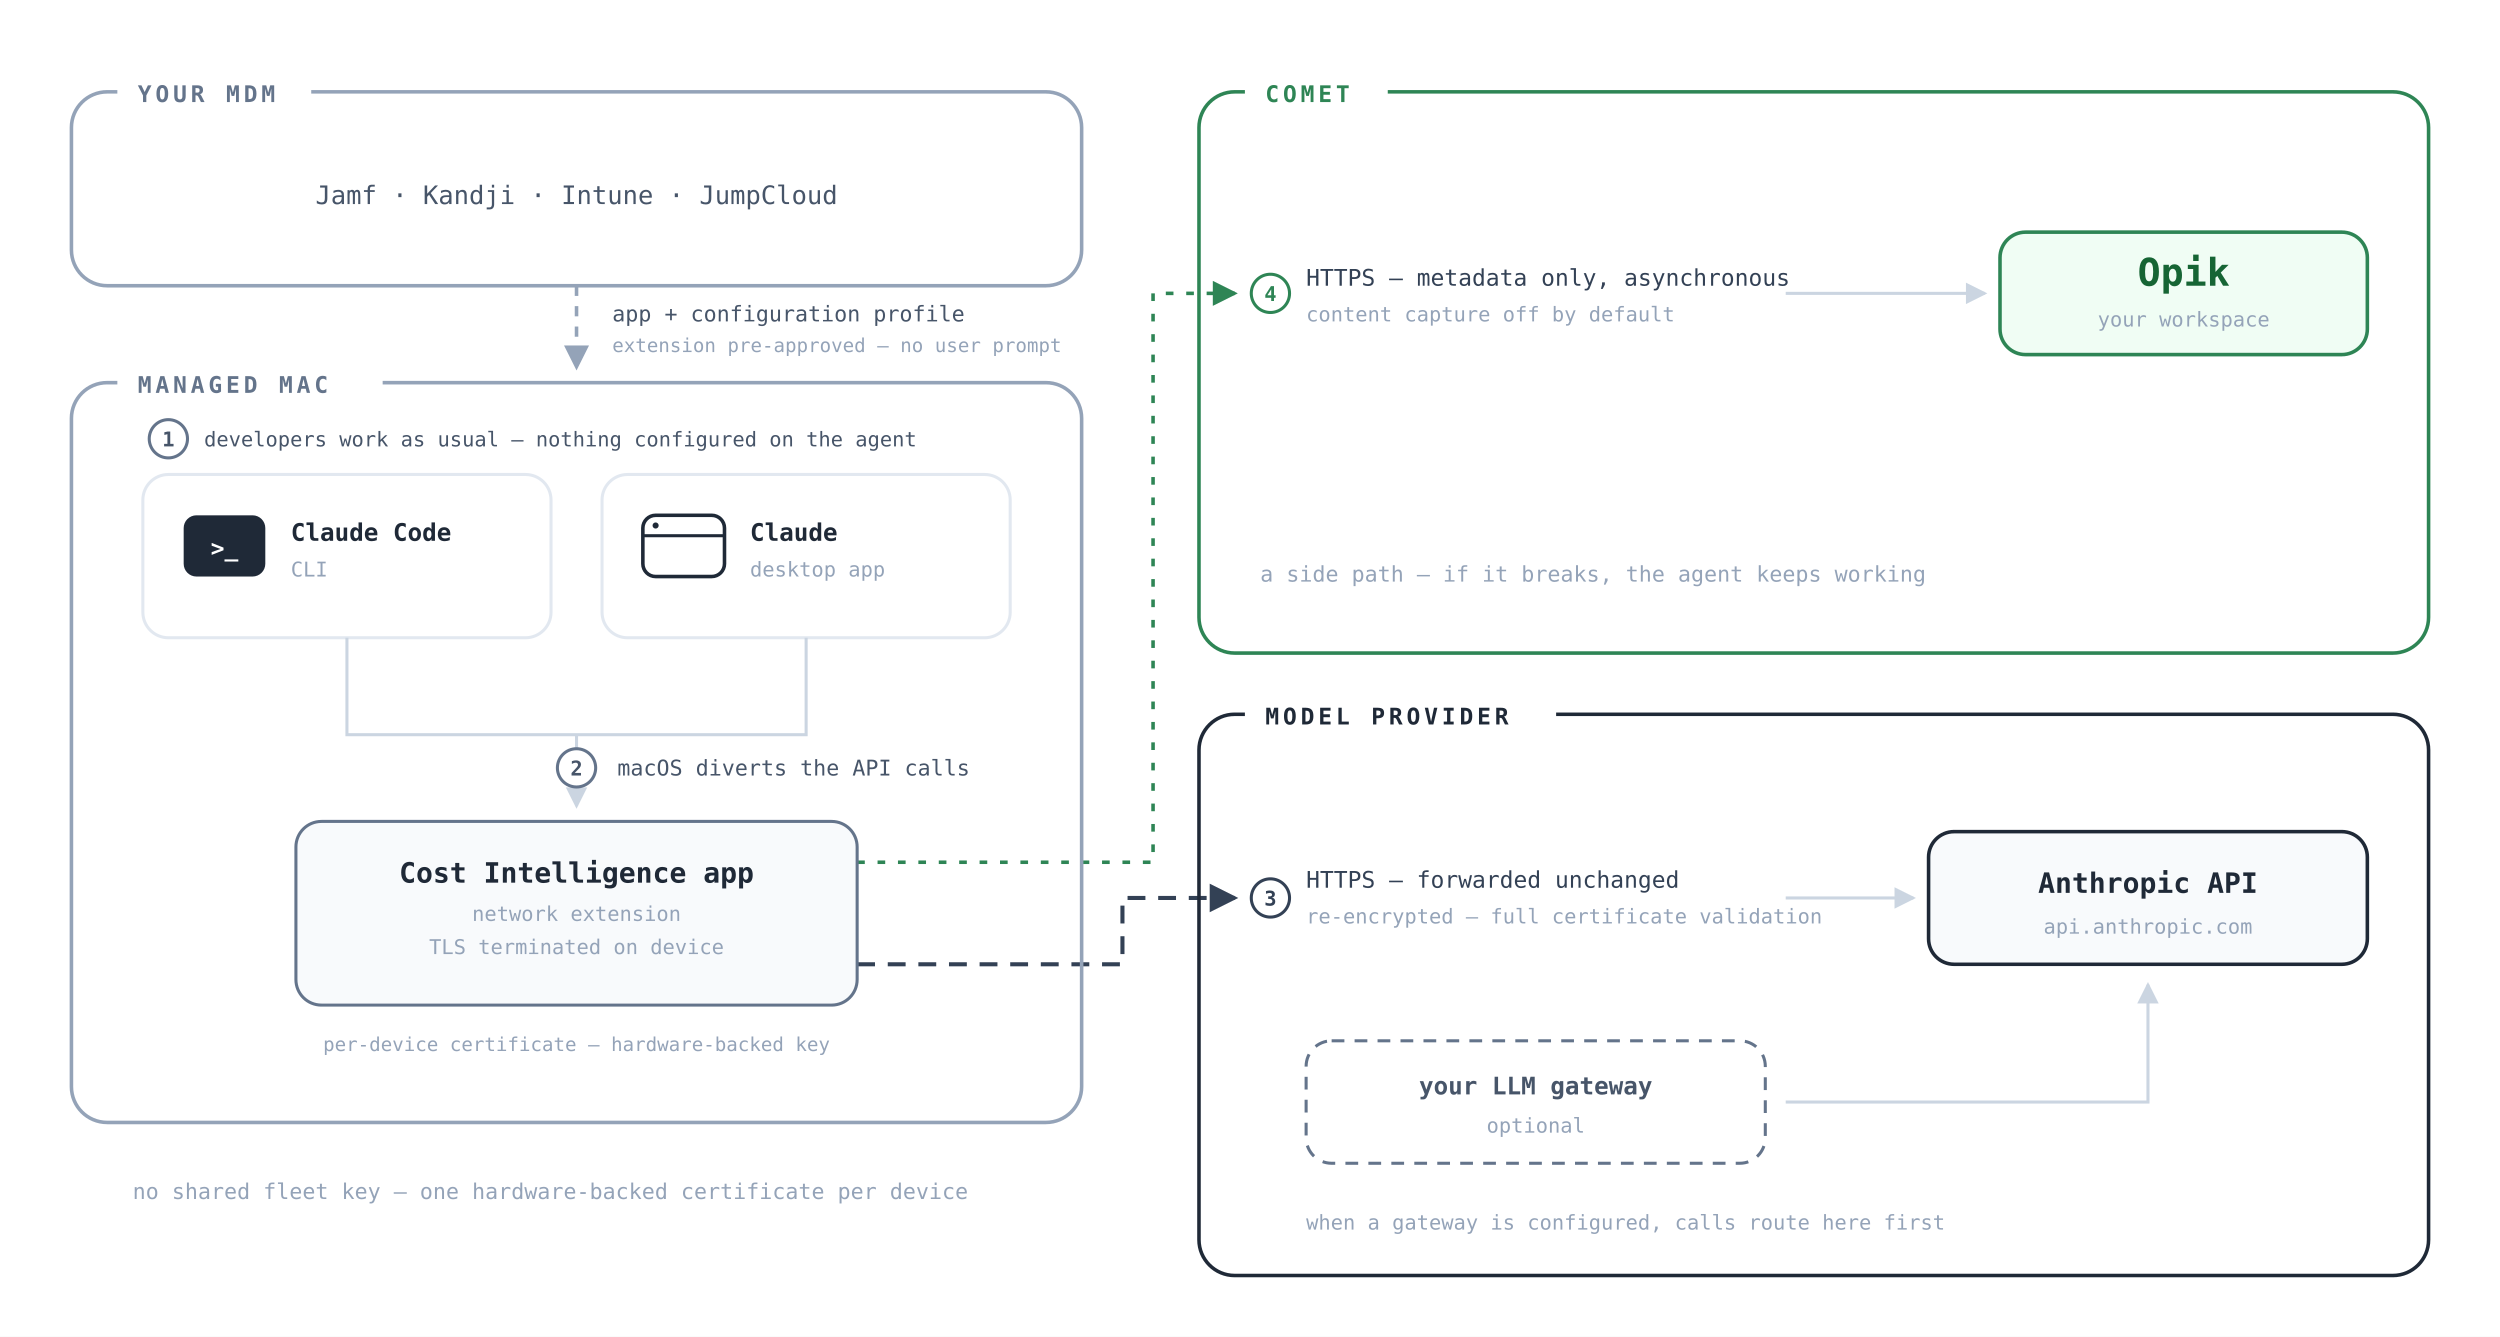
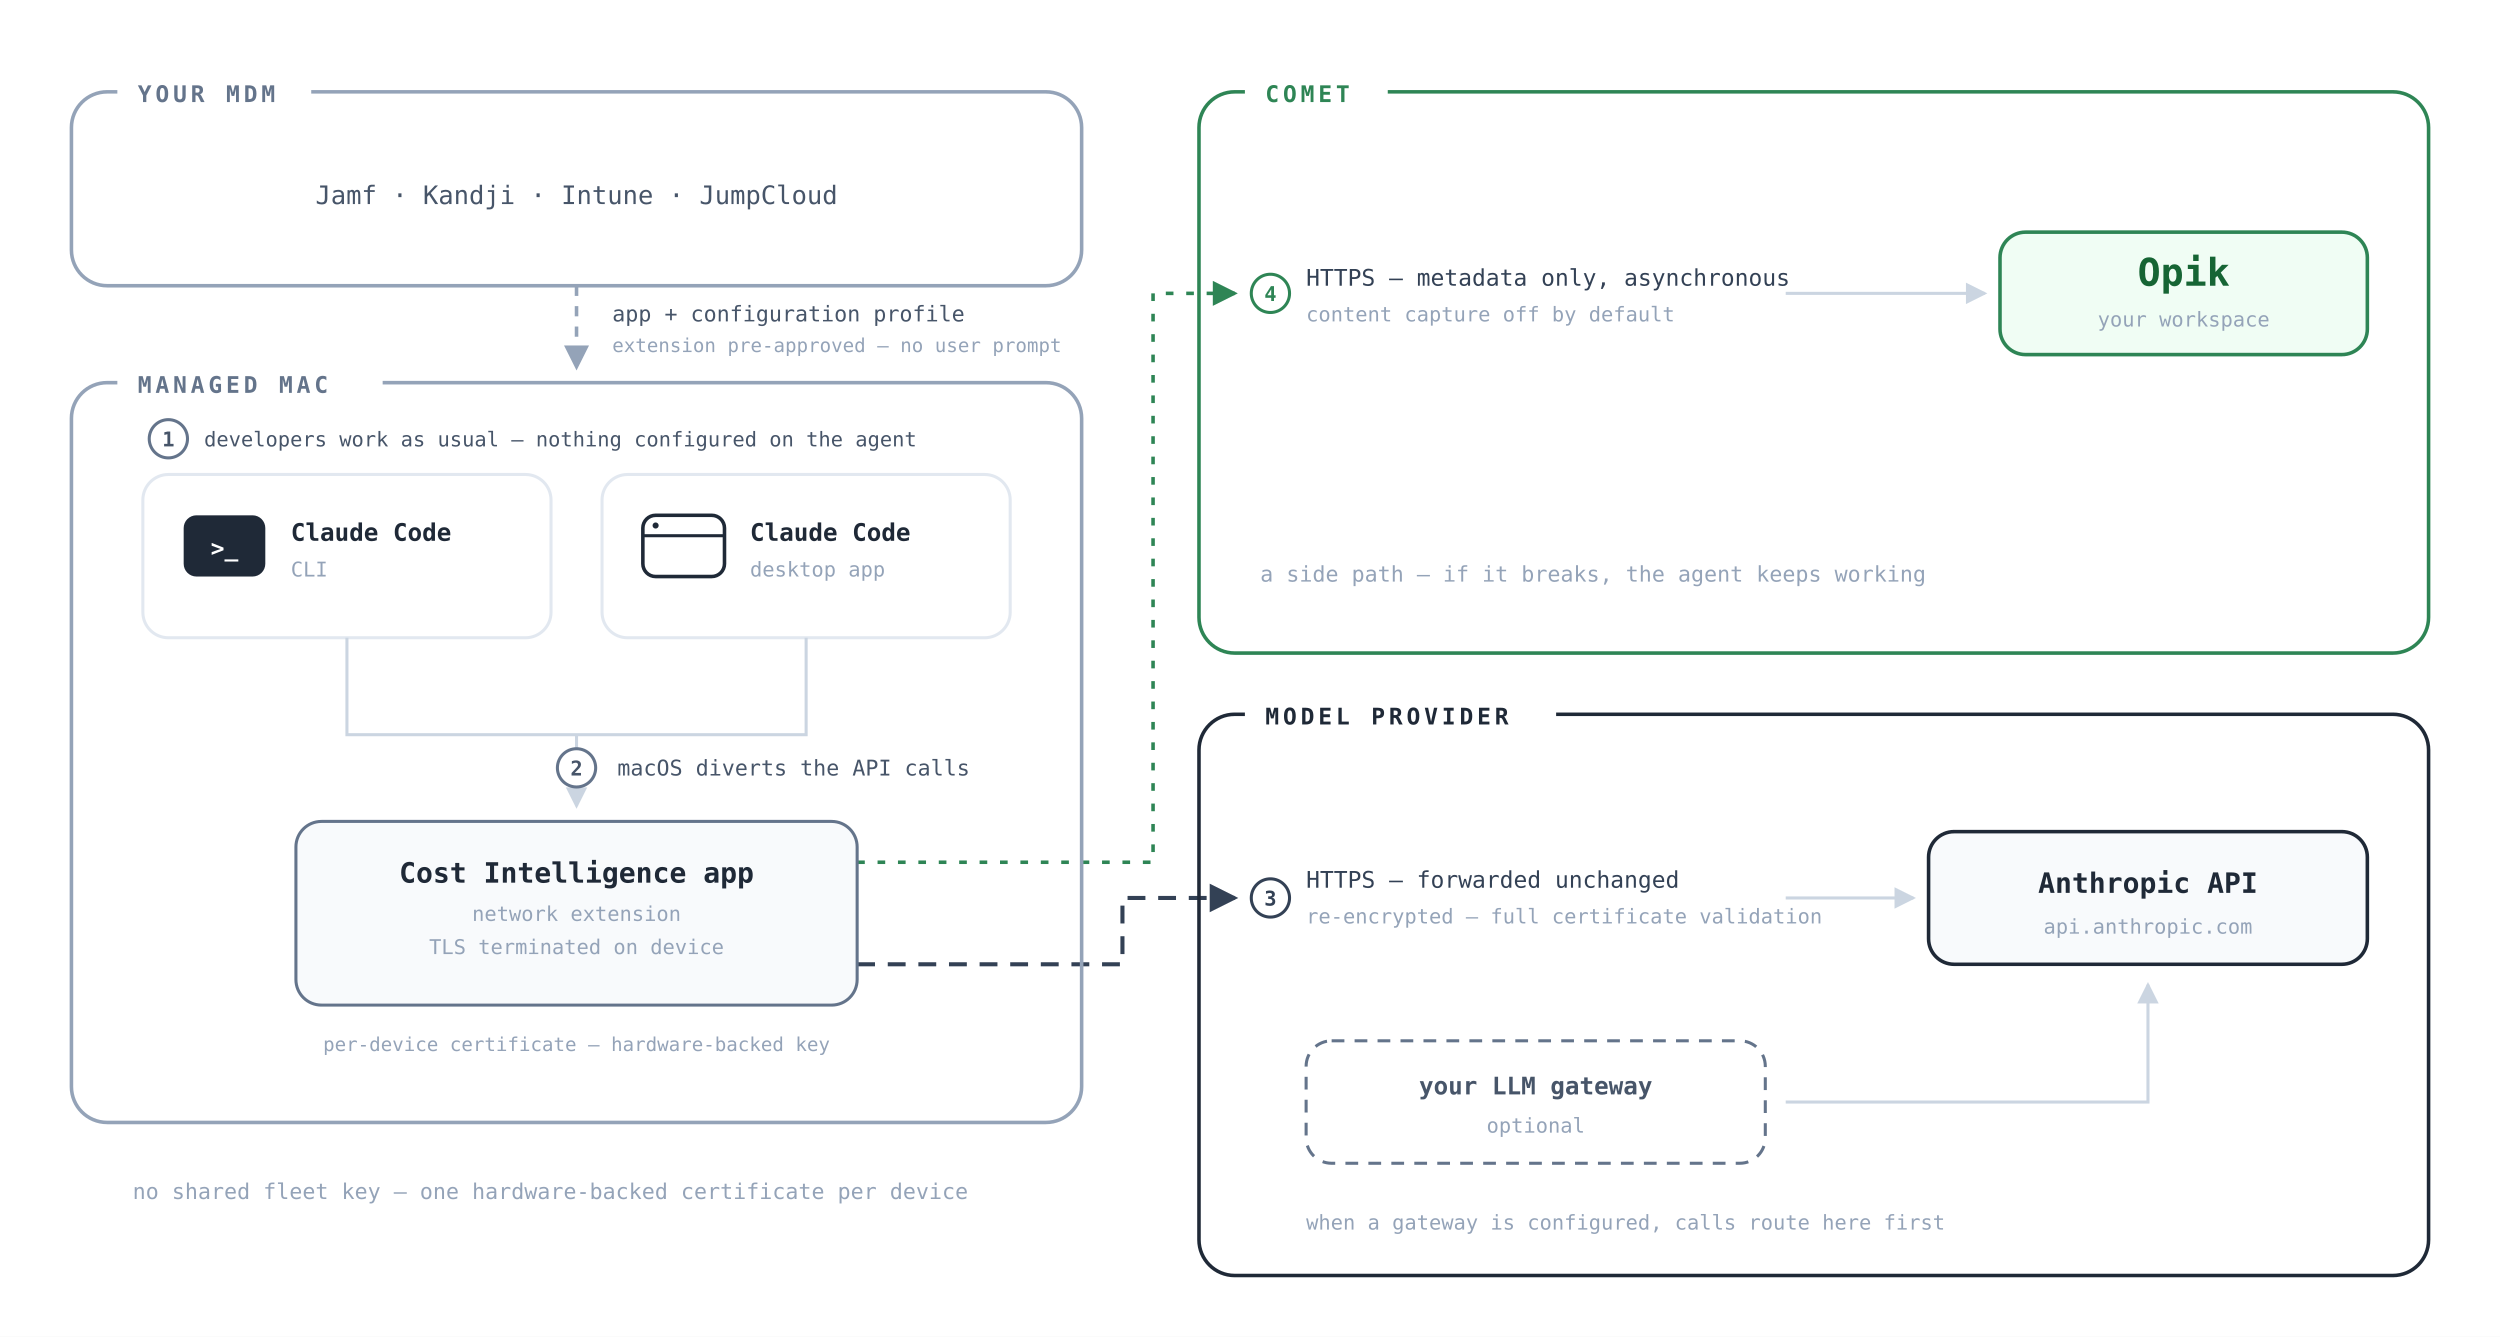
<svg xmlns="http://www.w3.org/2000/svg" viewBox="0 0 980 524" font-family="ui-monospace, 'SF Mono', Menlo, Consolas, monospace" role="img" aria-labelledby="ci-mac-title">
  <style>
    .flow-a { stroke-dasharray: 7 5; animation: dashA 1.4s linear infinite; }
    .flow-c { stroke-dasharray: 3 5; animation: dashC 1.8s linear infinite; }
    @keyframes dashA { to { stroke-dashoffset: -24; } }
    @keyframes dashC { to { stroke-dashoffset: -16; } }
    @media (prefers-reduced-motion: reduce) {
      .flow-a, .flow-c { animation: none; }
    }
  </style>
  <defs>
    <marker id="arrGray" viewBox="0 0 8 8" refX="7" refY="4" markerWidth="7" markerHeight="7" orient="auto-start-reverse">
      <path d="M0 0L8 4L0 8z" fill="#cbd5e1" />
    </marker>
    <marker id="arrSlate" viewBox="0 0 8 8" refX="7" refY="4" markerWidth="7" markerHeight="7" orient="auto-start-reverse">
      <path d="M0 0L8 4L0 8z" fill="#94a3b8" />
    </marker>
    <marker id="arrDark" viewBox="0 0 8 8" refX="7" refY="4" markerWidth="7" markerHeight="7" orient="auto-start-reverse">
      <path d="M0 0L8 4L0 8z" fill="#334155" />
    </marker>
    <marker id="arrGreen" viewBox="0 0 8 8" refX="7" refY="4" markerWidth="7" markerHeight="7" orient="auto-start-reverse">
      <path d="M0 0L8 4L0 8z" fill="#2e8555" />
    </marker>
  </defs>
  <rect x="0" y="0" width="980" height="524" fill="#ffffff" />
  <path d="M336 338 H452 V115 H484" fill="none" stroke="#2e8555" stroke-width="1.4" class="flow-c" marker-end="url(#arrGreen)" />
  <path d="M336 378 H440 V352 H484" fill="none" stroke="#334155" stroke-width="1.6" class="flow-a" marker-end="url(#arrDark)" />
  <rect x="28" y="36" width="396" height="76" rx="14" fill="none" stroke="#94a3b8" stroke-width="1.4" />
  <rect x="46" y="29" width="76" height="14" fill="#ffffff" />
  <text x="54" y="40" font-size="9" font-weight="700" letter-spacing="1.5" fill="#64748b">YOUR MDM</text>
  <text x="226" y="80" font-size="10" fill="#475569" text-anchor="middle">Jamf · Kandji · Intune · JumpCloud</text>
  <line x1="226" y1="112" x2="226" y2="144" stroke="#94a3b8" stroke-width="1.4" stroke-dasharray="4 4" marker-end="url(#arrSlate)" />
  <text x="240" y="126" font-size="8.5" fill="#475569">app + configuration profile</text>
  <text x="240" y="138" font-size="7.5" fill="#94a3b8">extension pre-approved — no user prompt</text>
  <rect x="28" y="150" width="396" height="290" rx="14" fill="none" stroke="#94a3b8" stroke-width="1.4" />
  <rect x="46" y="143" width="104" height="14" fill="#ffffff" />
  <text x="54" y="154" font-size="9" font-weight="700" letter-spacing="1.5" fill="#64748b">MANAGED MAC</text>
  <circle cx="66" cy="172" r="7.5" fill="#ffffff" stroke="#64748b" stroke-width="1.2" />
  <text x="66" y="175" font-size="8" font-weight="700" fill="#475569" text-anchor="middle">1</text>
  <text x="80" y="175" font-size="8" fill="#475569">developers work as usual — nothing configured on the agent</text>
  <rect x="56" y="186" width="160" height="64" rx="10" fill="#ffffff" stroke="#e2e8f0" stroke-width="1.2" />
  <rect x="72" y="202" width="32" height="24" rx="5" fill="#1f2937" />
  <text x="88" y="218" font-size="9" font-weight="700" fill="#ffffff" text-anchor="middle">&gt;_</text>
  <text x="114" y="212" font-size="9.5" font-weight="700" fill="#1f2937">Claude Code</text>
  <text x="114" y="226" font-size="8" fill="#94a3b8">CLI</text>
  <rect x="236" y="186" width="160" height="64" rx="10" fill="#ffffff" stroke="#e2e8f0" stroke-width="1.2" />
  <rect x="252" y="202" width="32" height="24" rx="5" fill="none" stroke="#1f2937" stroke-width="1.4" />
  <line x1="252" y1="210" x2="284" y2="210" stroke="#1f2937" stroke-width="1.2" />
  <circle cx="257" cy="206" r="1.2" fill="#1f2937" />
-   <text x="294" y="212" font-size="9.5" font-weight="700" fill="#1f2937">Claude</text>
+   <text x="294" y="212" font-size="9.5" font-weight="700" fill="#1f2937">Claude Code</text>
  <text x="294" y="226" font-size="8" fill="#94a3b8">desktop app</text>
  <path d="M136 250 V288 H316 V250" fill="none" stroke="#cbd5e1" stroke-width="1.2" />
  <line x1="226" y1="288" x2="226" y2="316" stroke="#cbd5e1" stroke-width="1.2" marker-end="url(#arrGray)" />
  <circle cx="226" cy="301" r="7.5" fill="#ffffff" stroke="#64748b" stroke-width="1.2" />
  <text x="226" y="304" font-size="8" font-weight="700" fill="#475569" text-anchor="middle">2</text>
  <text x="242" y="304" font-size="8.5" fill="#475569">macOS diverts the API calls</text>
  <rect x="116" y="322" width="220" height="72" rx="10" fill="#f8fafc" stroke="#64748b" stroke-width="1.2" />
  <text x="226" y="346" font-size="11" font-weight="700" fill="#1f2937" text-anchor="middle">Cost Intelligence app</text>
  <text x="226" y="361" font-size="8" fill="#94a3b8" text-anchor="middle">network extension</text>
  <text x="226" y="374" font-size="8" fill="#94a3b8" text-anchor="middle">TLS terminated on device</text>
  <text x="226" y="412" font-size="7.5" fill="#94a3b8" text-anchor="middle">per-device certificate — hardware-backed key</text>
  <text x="52" y="470" font-size="8.5" fill="#94a3b8">no shared fleet key — one hardware-backed certificate per device</text>
  <rect x="470" y="36" width="482" height="220" rx="14" fill="none" stroke="#2e8555" stroke-width="1.4" />
  <rect x="488" y="29" width="56" height="14" fill="#ffffff" />
  <text x="496" y="40" font-size="9" font-weight="700" letter-spacing="1.5" fill="#2e8555">COMET</text>
  <circle cx="498" cy="115" r="7.5" fill="#ffffff" stroke="#2e8555" stroke-width="1.2" />
  <text x="498" y="118" font-size="8" font-weight="700" fill="#2e8555" text-anchor="middle">4</text>
  <text x="512" y="112" font-size="9" fill="#334155">HTTPS — metadata only, asynchronous</text>
  <text x="512" y="126" font-size="8" fill="#94a3b8">content capture off by default</text>
  <line x1="700" y1="115" x2="778" y2="115" stroke="#cbd5e1" stroke-width="1.2" marker-end="url(#arrGray)" />
  <rect x="784" y="91" width="144" height="48" rx="10" fill="#f0fdf4" stroke="#2e8555" stroke-width="1.4" />
  <text x="856" y="112" font-size="15" font-weight="700" fill="#166534" text-anchor="middle">Opik</text>
  <text x="856" y="128" font-size="8" fill="#94a3b8" text-anchor="middle">your workspace</text>
  <text x="494" y="228" font-size="8.5" fill="#94a3b8">a side path — if it breaks, the agent keeps working</text>
  <rect x="470" y="280" width="482" height="220" rx="14" fill="none" stroke="#1f2937" stroke-width="1.4" />
  <rect x="488" y="273" width="122" height="14" fill="#ffffff" />
  <text x="496" y="284" font-size="9" font-weight="700" letter-spacing="1.5" fill="#1f2937">MODEL PROVIDER</text>
  <circle cx="498" cy="352" r="7.5" fill="#ffffff" stroke="#334155" stroke-width="1.2" />
  <text x="498" y="355" font-size="8" font-weight="700" fill="#334155" text-anchor="middle">3</text>
  <text x="512" y="348" font-size="9" fill="#334155">HTTPS — forwarded unchanged</text>
  <text x="512" y="362" font-size="8" fill="#94a3b8">re-encrypted — full certificate validation</text>
  <line x1="700" y1="352" x2="750" y2="352" stroke="#cbd5e1" stroke-width="1.2" marker-end="url(#arrGray)" />
  <rect x="756" y="326" width="172" height="52" rx="10" fill="#f8fafc" stroke="#1f2937" stroke-width="1.4" />
  <text x="842" y="350" font-size="11" font-weight="700" fill="#1f2937" text-anchor="middle">Anthropic API</text>
  <text x="842" y="366" font-size="8" fill="#94a3b8" text-anchor="middle">api.anthropic.com</text>
  <rect x="512" y="408" width="180" height="48" rx="10" fill="#ffffff" stroke="#64748b" stroke-width="1.2" stroke-dasharray="5 4" />
  <text x="602" y="429" font-size="9.5" font-weight="700" fill="#475569" text-anchor="middle">your LLM gateway</text>
  <text x="602" y="444" font-size="8" fill="#94a3b8" text-anchor="middle">optional</text>
  <path d="M700 432 H842 V386" fill="none" stroke="#cbd5e1" stroke-width="1.2" marker-end="url(#arrGray)" />
  <text x="512" y="482" font-size="8" fill="#94a3b8">when a gateway is configured, calls route here first</text>
</svg>
